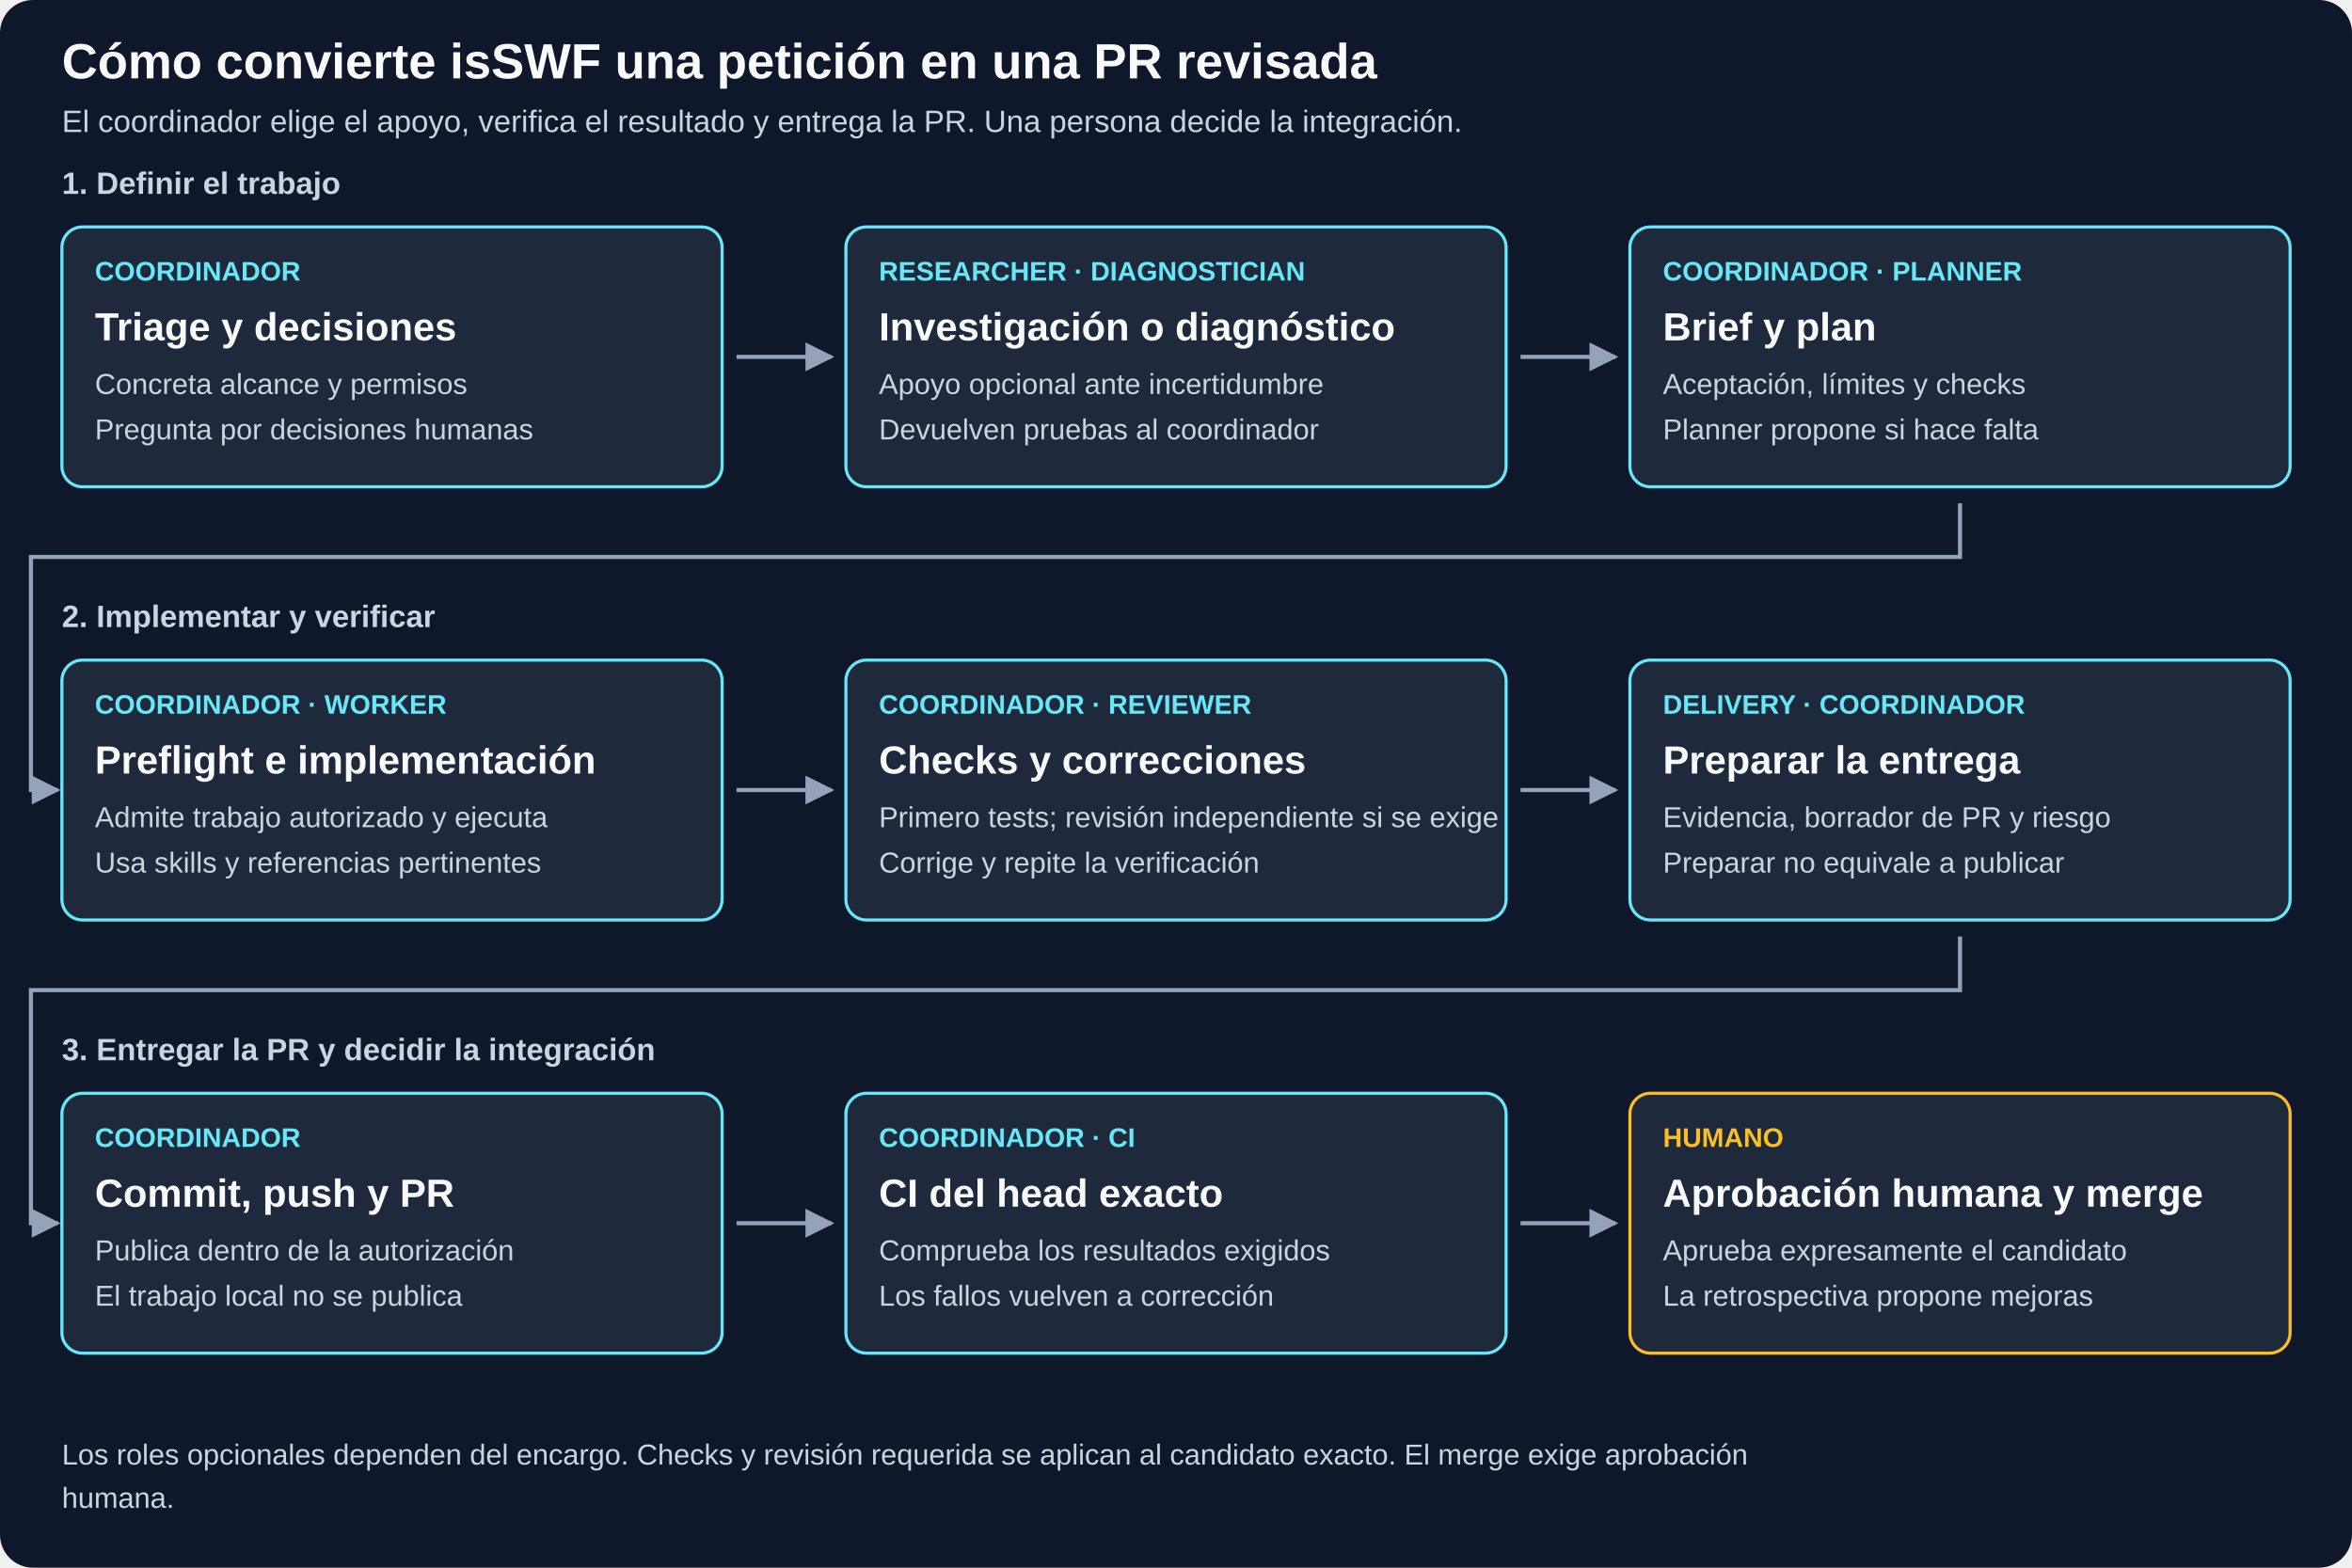
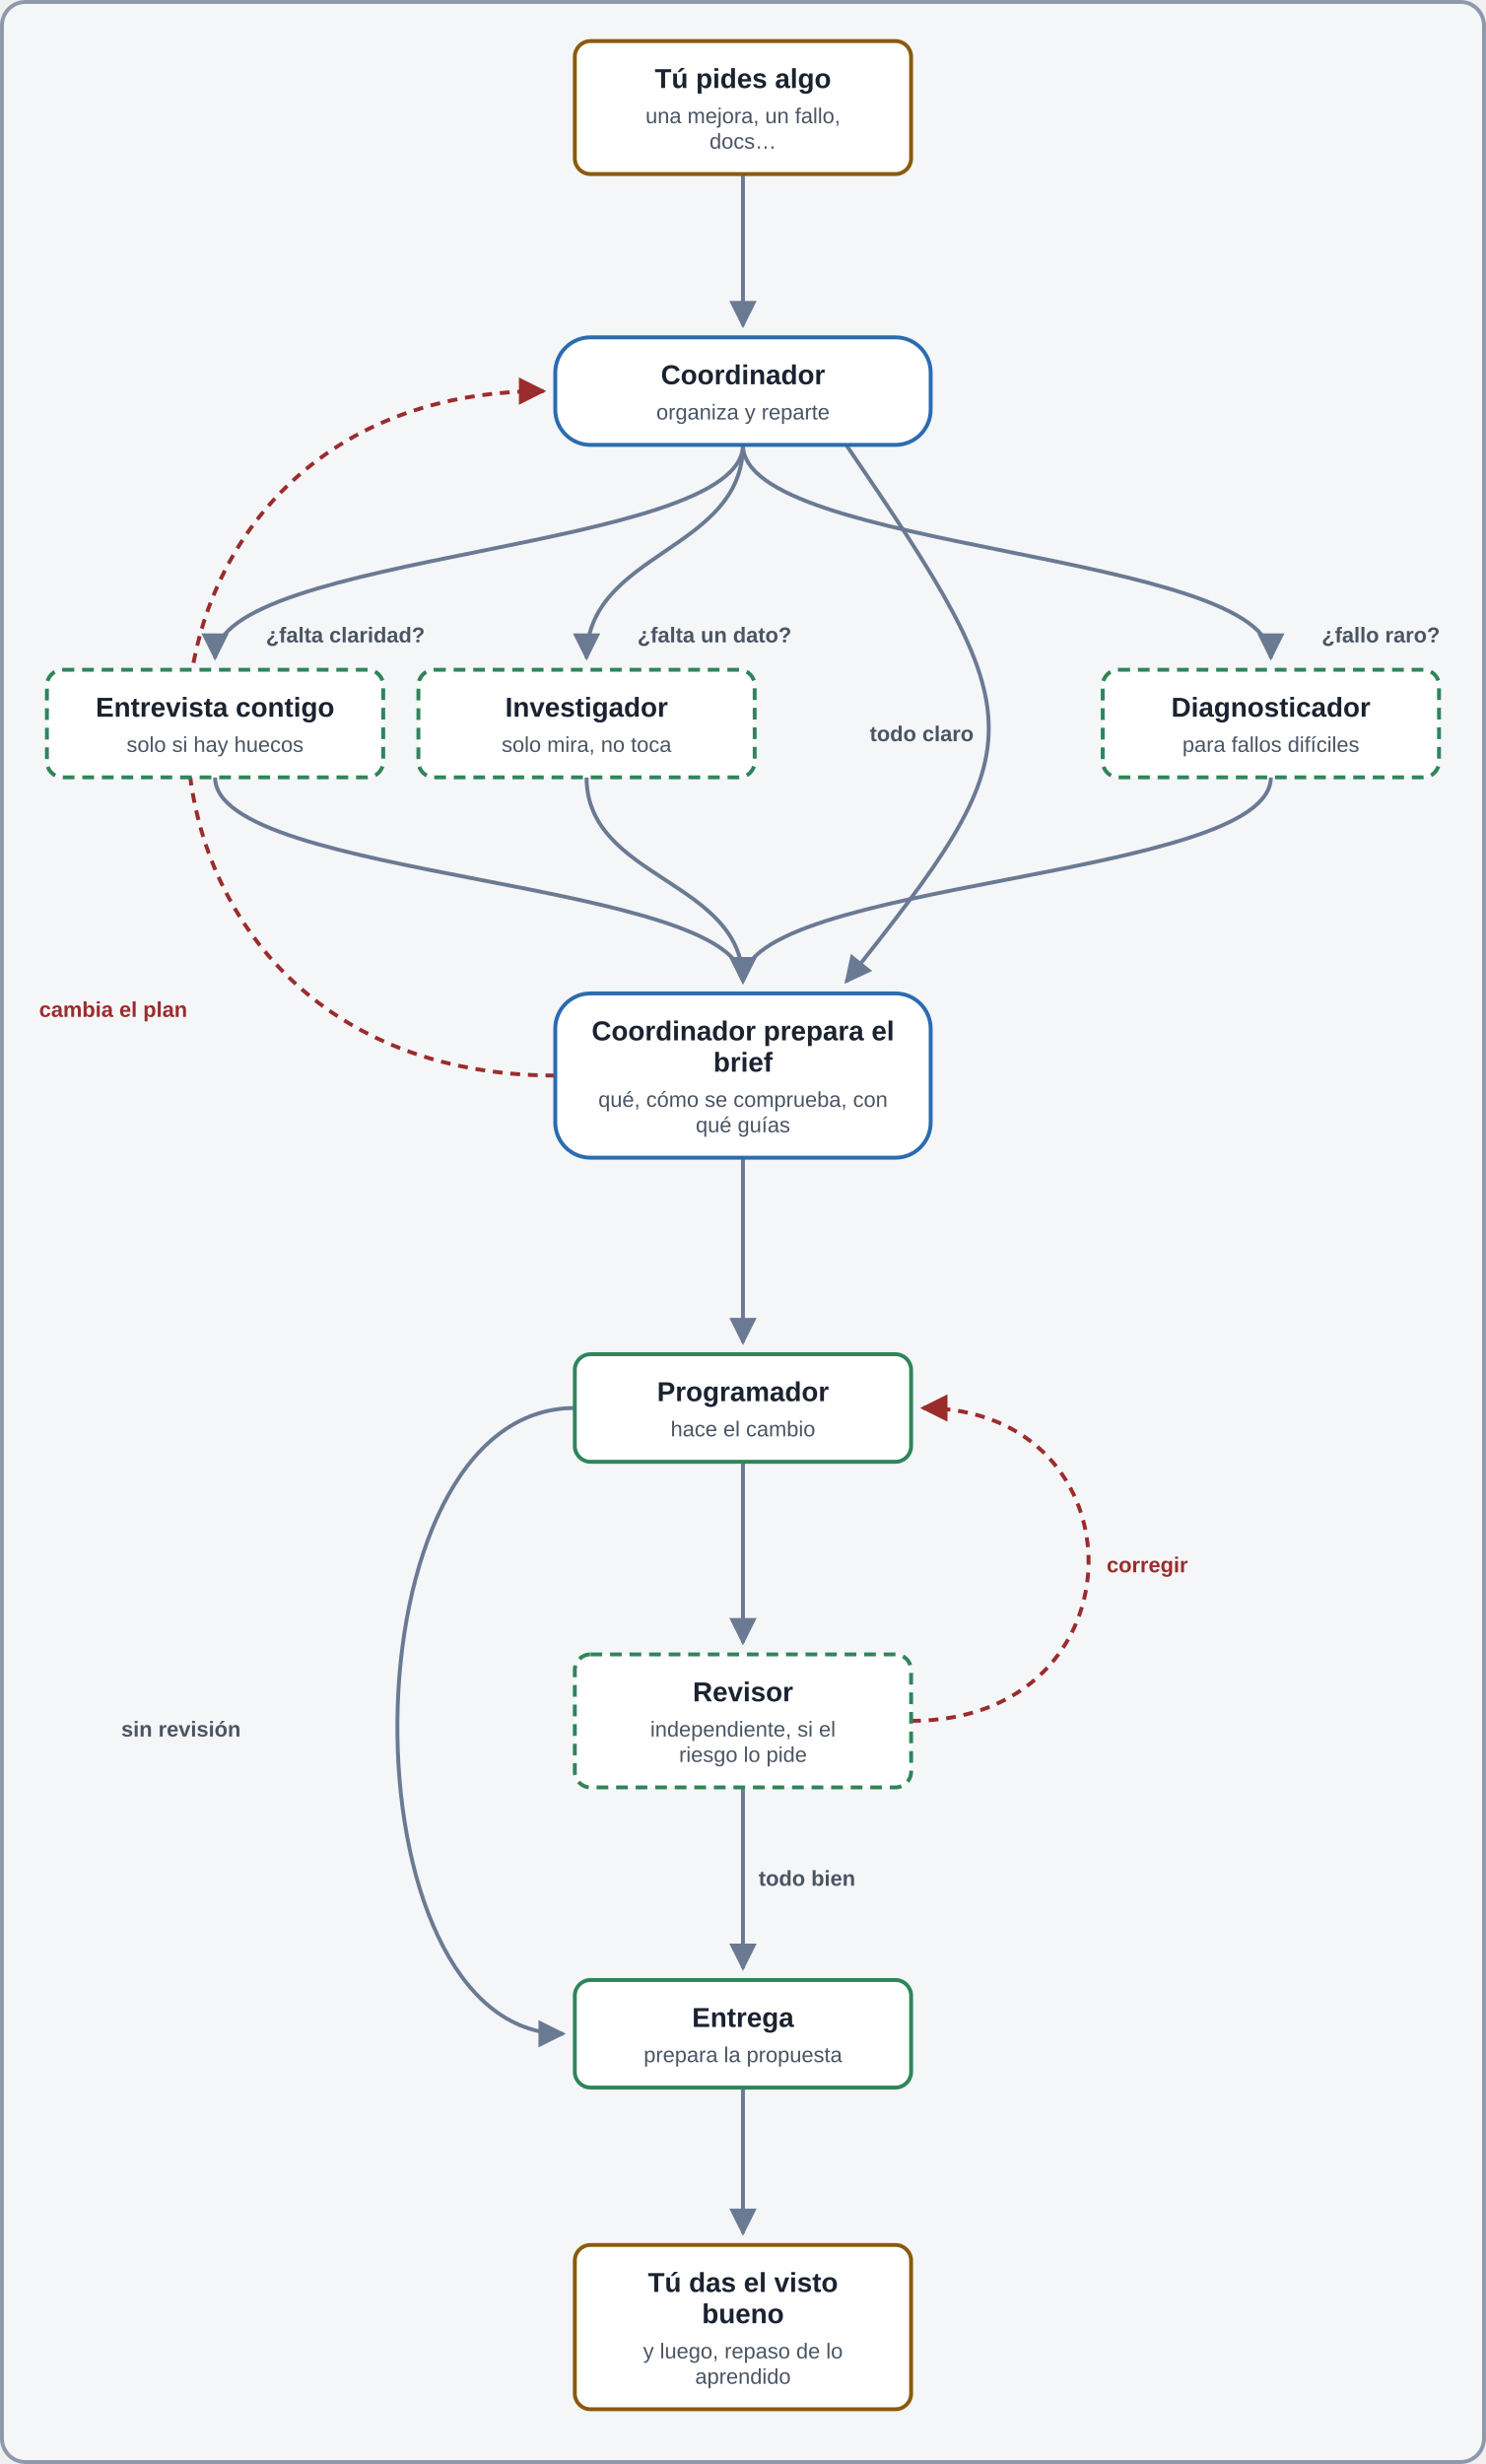
- <svg xmlns="http://www.w3.org/2000/svg" width="1140" height="760" viewBox="0 0 1140 760" role="img" aria-labelledby="title description" xml:lang="es">
+ <svg xmlns="http://www.w3.org/2000/svg" width="760" height="1260" viewBox="0 0 760 1260" role="img" aria-labelledby="t d" xml:lang="es">
  <defs>
-     <marker id="arrow" viewBox="0 0 10 10" refX="9" refY="5" markerWidth="7" markerHeight="7" orient="auto-start-reverse">
-       <path d="M0 0L10 5L0 10Z" fill="#94a3b8" />
+     <marker id="a" viewBox="0 0 10 10" refX="9" refY="5" markerWidth="7" markerHeight="7" orient="auto">
+       <path d="M0,0 L10,5 L0,10z" fill="#6b7a93" />
+     </marker>
+     <marker id="al" viewBox="0 0 10 10" refX="9" refY="5" markerWidth="7" markerHeight="7" orient="auto">
+       <path d="M0,0 L10,5 L0,10z" fill="#9b2c2c" />
    </marker>
  </defs>
-   <rect width="1140" height="760" rx="16" fill="#0f172a" />
+   <rect x="1" y="1" width="758" height="1258" rx="12" fill="#f5f6f8" stroke="#8e99aa" stroke-width="2" />
  <g font-family="Arial, Helvetica, sans-serif">
-     <text x="30" y="38" fill="#f8fafc" font-size="24" font-weight="700">Cómo convierte isSWF una petición en una PR revisada</text>
-     <text x="30" y="64" fill="#cbd5e1" font-size="15">El coordinador elige el apoyo, verifica el resultado y entrega la PR. Una persona decide la integración.</text>
-     <text x="30" y="94" fill="#cbd5e1" font-size="15" font-weight="700">1. Definir el trabajo</text>
-     <rect x="30" y="110" width="320" height="126" rx="10" fill="#1e293b" stroke="#67e8f9" stroke-width="1.5" />
-     <text x="46" y="136" fill="#67e8f9" font-size="13" font-weight="700">COORDINADOR</text>
-     <text x="46" y="165" fill="#f8fafc" font-size="19" font-weight="700">Triage y decisiones</text>
-     <text x="46" y="191" fill="#cbd5e1" font-size="14">Concreta alcance y permisos</text>
-     <text x="46" y="213" fill="#cbd5e1" font-size="14">Pregunta por decisiones humanas</text>
-     <path d="M357 173H403" fill="none" stroke="#94a3b8" stroke-width="2" marker-end="url(#arrow)" />
-     <rect x="410" y="110" width="320" height="126" rx="10" fill="#1e293b" stroke="#67e8f9" stroke-width="1.5" />
-     <text x="426" y="136" fill="#67e8f9" font-size="13" font-weight="700">RESEARCHER · DIAGNOSTICIAN</text>
-     <text x="426" y="165" fill="#f8fafc" font-size="19" font-weight="700">Investigación o diagnóstico</text>
-     <text x="426" y="191" fill="#cbd5e1" font-size="14">Apoyo opcional ante incertidumbre</text>
-     <text x="426" y="213" fill="#cbd5e1" font-size="14">Devuelven pruebas al coordinador</text>
-     <path d="M737 173H783" fill="none" stroke="#94a3b8" stroke-width="2" marker-end="url(#arrow)" />
-     <rect x="790" y="110" width="320" height="126" rx="10" fill="#1e293b" stroke="#67e8f9" stroke-width="1.5" />
-     <text x="806" y="136" fill="#67e8f9" font-size="13" font-weight="700">COORDINADOR · PLANNER</text>
-     <text x="806" y="165" fill="#f8fafc" font-size="19" font-weight="700">Brief y plan</text>
-     <text x="806" y="191" fill="#cbd5e1" font-size="14">Aceptación, límites y checks</text>
-     <text x="806" y="213" fill="#cbd5e1" font-size="14">Planner propone si hace falta</text>
-     <path d="M950 244V270H15V383H28" fill="none" stroke="#94a3b8" stroke-width="2" marker-end="url(#arrow)" />
-     <text x="30" y="304" fill="#cbd5e1" font-size="15" font-weight="700">2. Implementar y verificar</text>
-     <rect x="30" y="320" width="320" height="126" rx="10" fill="#1e293b" stroke="#67e8f9" stroke-width="1.5" />
-     <text x="46" y="346" fill="#67e8f9" font-size="13" font-weight="700">COORDINADOR · WORKER</text>
-     <text x="46" y="375" fill="#f8fafc" font-size="19" font-weight="700">Preflight e implementación</text>
-     <text x="46" y="401" fill="#cbd5e1" font-size="14">Admite trabajo autorizado y ejecuta</text>
-     <text x="46" y="423" fill="#cbd5e1" font-size="14">Usa skills y referencias pertinentes</text>
-     <path d="M357 383H403" fill="none" stroke="#94a3b8" stroke-width="2" marker-end="url(#arrow)" />
-     <rect x="410" y="320" width="320" height="126" rx="10" fill="#1e293b" stroke="#67e8f9" stroke-width="1.5" />
-     <text x="426" y="346" fill="#67e8f9" font-size="13" font-weight="700">COORDINADOR · REVIEWER</text>
-     <text x="426" y="375" fill="#f8fafc" font-size="19" font-weight="700">Checks y correcciones</text>
-     <text x="426" y="401" fill="#cbd5e1" font-size="14">Primero tests; revisión independiente si se exige</text>
-     <text x="426" y="423" fill="#cbd5e1" font-size="14">Corrige y repite la verificación</text>
-     <path d="M737 383H783" fill="none" stroke="#94a3b8" stroke-width="2" marker-end="url(#arrow)" />
-     <rect x="790" y="320" width="320" height="126" rx="10" fill="#1e293b" stroke="#67e8f9" stroke-width="1.5" />
-     <text x="806" y="346" fill="#67e8f9" font-size="13" font-weight="700">DELIVERY · COORDINADOR</text>
-     <text x="806" y="375" fill="#f8fafc" font-size="19" font-weight="700">Preparar la entrega</text>
-     <text x="806" y="401" fill="#cbd5e1" font-size="14">Evidencia, borrador de PR y riesgo</text>
-     <text x="806" y="423" fill="#cbd5e1" font-size="14">Preparar no equivale a publicar</text>
-     <path d="M950 454V480H15V593H28" fill="none" stroke="#94a3b8" stroke-width="2" marker-end="url(#arrow)" />
-     <text x="30" y="514" fill="#cbd5e1" font-size="15" font-weight="700">3. Entregar la PR y decidir la integración</text>
-     <rect x="30" y="530" width="320" height="126" rx="10" fill="#1e293b" stroke="#67e8f9" stroke-width="1.5" />
-     <text x="46" y="556" fill="#67e8f9" font-size="13" font-weight="700">COORDINADOR</text>
-     <text x="46" y="585" fill="#f8fafc" font-size="19" font-weight="700">Commit, push y PR</text>
-     <text x="46" y="611" fill="#cbd5e1" font-size="14">Publica dentro de la autorización</text>
-     <text x="46" y="633" fill="#cbd5e1" font-size="14">El trabajo local no se publica</text>
-     <path d="M357 593H403" fill="none" stroke="#94a3b8" stroke-width="2" marker-end="url(#arrow)" />
-     <rect x="410" y="530" width="320" height="126" rx="10" fill="#1e293b" stroke="#67e8f9" stroke-width="1.5" />
-     <text x="426" y="556" fill="#67e8f9" font-size="13" font-weight="700">COORDINADOR · CI</text>
-     <text x="426" y="585" fill="#f8fafc" font-size="19" font-weight="700">CI del head exacto</text>
-     <text x="426" y="611" fill="#cbd5e1" font-size="14">Comprueba los resultados exigidos</text>
-     <text x="426" y="633" fill="#cbd5e1" font-size="14">Los fallos vuelven a corrección</text>
-     <path d="M737 593H783" fill="none" stroke="#94a3b8" stroke-width="2" marker-end="url(#arrow)" />
-     <rect x="790" y="530" width="320" height="126" rx="10" fill="#1e293b" stroke="#fbbf24" stroke-width="1.5" />
-     <text x="806" y="556" fill="#fbbf24" font-size="13" font-weight="700">HUMANO</text>
-     <text x="806" y="585" fill="#f8fafc" font-size="19" font-weight="700">Aprobación humana y merge</text>
-     <text x="806" y="611" fill="#cbd5e1" font-size="14">Aprueba expresamente el candidato</text>
-     <text x="806" y="633" fill="#cbd5e1" font-size="14">La retrospectiva propone mejoras</text>
-     <text x="30" y="710" fill="#cbd5e1" font-size="14">Los roles opcionales dependen del encargo. Checks y revisión requerida se aplican al candidato exacto. El merge exige aprobación</text>
-     <text x="30" y="731" fill="#cbd5e1" font-size="14">humana.</text>
+     <g text-anchor="start">
+       <path d="M380,89 C380,127.8 380,127.8 380,166.5" fill="none" stroke="#6b7a93" stroke-width="2" marker-end="url(#a)" />
+       <path d="M380,227.5 C380,282 110,282 110,336.5" fill="none" stroke="#6b7a93" stroke-width="2" marker-end="url(#a)" />
+       <path d="M380,227.5 C380,282 300,282 300,336.5" fill="none" stroke="#6b7a93" stroke-width="2" marker-end="url(#a)" />
+       <path d="M380,227.5 C380,282 650,282 650,336.5" fill="none" stroke="#6b7a93" stroke-width="2" marker-end="url(#a)" />
+       <path d="M432.8,227.5 C530,370 530,380 432.8,502" fill="none" stroke="#6b7a93" stroke-width="2" marker-end="url(#a)" />
+       <path d="M110,397.5 C110,449.8 380,449.8 380,502" fill="none" stroke="#6b7a93" stroke-width="2" marker-end="url(#a)" />
+       <path d="M300,397.5 C300,449.8 380,449.8 380,502" fill="none" stroke="#6b7a93" stroke-width="2" marker-end="url(#a)" />
+       <path d="M650,397.5 C650,449.8 380,449.8 380,502" fill="none" stroke="#6b7a93" stroke-width="2" marker-end="url(#a)" />
+       <path d="M380,592 C380,639.3 380,639.3 380,686.5" fill="none" stroke="#6b7a93" stroke-width="2" marker-end="url(#a)" />
+       <path d="M380,747.5 C380,793.8 380,793.8 380,840" fill="none" stroke="#6b7a93" stroke-width="2" marker-end="url(#a)" />
+       <path d="M294,720 C174,720 174,1040 288,1040" fill="none" stroke="#6b7a93" stroke-width="2" marker-end="url(#a)" />
+       <path d="M466,880 C586,880 586,720 472,720" fill="none" stroke="#9b2c2c" stroke-width="2" stroke-dasharray="5 4" marker-end="url(#al)" />
+       <path d="M380,914 C380,960.3 380,960.3 380,1006.5" fill="none" stroke="#6b7a93" stroke-width="2" marker-end="url(#a)" />
+       <path d="M380,1067.5 C380,1104.8 380,1104.8 380,1142" fill="none" stroke="#6b7a93" stroke-width="2" marker-end="url(#a)" />
+       <path d="M284,550 C34,550 34,200 278,200" fill="none" stroke="#9b2c2c" stroke-width="2" stroke-dasharray="5 4" marker-end="url(#al)" />
+       <text x="136" y="328.5" fill="#4b5563" font-size="11" font-weight="600">¿falta claridad?</text>
+       <text x="326" y="328.5" fill="#4b5563" font-size="11" font-weight="600">¿falta un dato?</text>
+       <text x="676" y="328.5" fill="#4b5563" font-size="11" font-weight="600">¿fallo raro?</text>
+       <text x="498" y="379" text-anchor="end" fill="#4b5563" font-size="11" font-weight="600">todo claro</text>
+       <text x="62" y="888" fill="#4b5563" font-size="11" font-weight="600">sin revisión</text>
+       <text x="566" y="804" fill="#9b2c2c" font-size="11" font-weight="600">corregir</text>
+       <text x="388" y="964.3" fill="#4b5563" font-size="11" font-weight="600">todo bien</text>
+       <text x="20" y="520" fill="#9b2c2c" font-size="11" font-weight="600">cambia el plan</text>
+     </g>
+     <g text-anchor="middle">
+       <rect x="294" y="21" width="172" height="68" rx="8" fill="#ffffff" stroke="#8a5a0b" stroke-width="2" />
+       <text x="380" y="45" font-size="14" font-weight="700" fill="#1b2230">Tú pides algo</text>
+       <text x="380" y="63" font-size="11" fill="#4b5563">una mejora, un fallo,</text>
+       <text x="380" y="76" font-size="11" fill="#4b5563">docs…</text>
+       <rect x="284" y="172.5" width="192" height="55" rx="18" fill="#ffffff" stroke="#2b6cb0" stroke-width="2" />
+       <text x="380" y="196.5" font-size="14" font-weight="700" fill="#1b2230">Coordinador</text>
+       <text x="380" y="214.5" font-size="11" fill="#4b5563">organiza y reparte</text>
+       <rect x="24" y="342.5" width="172" height="55" rx="8" fill="#ffffff" stroke="#2f855a" stroke-width="2" stroke-dasharray="6 4" />
+       <text x="110" y="366.5" font-size="14" font-weight="700" fill="#1b2230">Entrevista contigo</text>
+       <text x="110" y="384.5" font-size="11" fill="#4b5563">solo si hay huecos</text>
+       <rect x="214" y="342.5" width="172" height="55" rx="8" fill="#ffffff" stroke="#2f855a" stroke-width="2" stroke-dasharray="6 4" />
+       <text x="300" y="366.5" font-size="14" font-weight="700" fill="#1b2230">Investigador</text>
+       <text x="300" y="384.5" font-size="11" fill="#4b5563">solo mira, no toca</text>
+       <rect x="564" y="342.5" width="172" height="55" rx="8" fill="#ffffff" stroke="#2f855a" stroke-width="2" stroke-dasharray="6 4" />
+       <text x="650" y="366.5" font-size="14" font-weight="700" fill="#1b2230">Diagnosticador</text>
+       <text x="650" y="384.5" font-size="11" fill="#4b5563">para fallos difíciles</text>
+       <rect x="284" y="508" width="192" height="84" rx="18" fill="#ffffff" stroke="#2b6cb0" stroke-width="2" />
+       <text x="380" y="532" font-size="14" font-weight="700" fill="#1b2230">Coordinador prepara el</text>
+       <text x="380" y="548" font-size="14" font-weight="700" fill="#1b2230">brief</text>
+       <text x="380" y="566" font-size="11" fill="#4b5563">qué, cómo se comprueba, con</text>
+       <text x="380" y="579" font-size="11" fill="#4b5563">qué guías</text>
+       <rect x="294" y="692.5" width="172" height="55" rx="8" fill="#ffffff" stroke="#2f855a" stroke-width="2" />
+       <text x="380" y="716.5" font-size="14" font-weight="700" fill="#1b2230">Programador</text>
+       <text x="380" y="734.5" font-size="11" fill="#4b5563">hace el cambio</text>
+       <rect x="294" y="846" width="172" height="68" rx="8" fill="#ffffff" stroke="#2f855a" stroke-width="2" stroke-dasharray="6 4" />
+       <text x="380" y="870" font-size="14" font-weight="700" fill="#1b2230">Revisor</text>
+       <text x="380" y="888" font-size="11" fill="#4b5563">independiente, si el</text>
+       <text x="380" y="901" font-size="11" fill="#4b5563">riesgo lo pide</text>
+       <rect x="294" y="1012.5" width="172" height="55" rx="8" fill="#ffffff" stroke="#2f855a" stroke-width="2" />
+       <text x="380" y="1036.5" font-size="14" font-weight="700" fill="#1b2230">Entrega</text>
+       <text x="380" y="1054.5" font-size="11" fill="#4b5563">prepara la propuesta</text>
+       <rect x="294" y="1148" width="172" height="84" rx="8" fill="#ffffff" stroke="#8a5a0b" stroke-width="2" />
+       <text x="380" y="1172" font-size="14" font-weight="700" fill="#1b2230">Tú das el visto</text>
+       <text x="380" y="1188" font-size="14" font-weight="700" fill="#1b2230">bueno</text>
+       <text x="380" y="1206" font-size="11" fill="#4b5563">y luego, repaso de lo</text>
+       <text x="380" y="1219" font-size="11" fill="#4b5563">aprendido</text>
+     </g>
  </g>
</svg>
